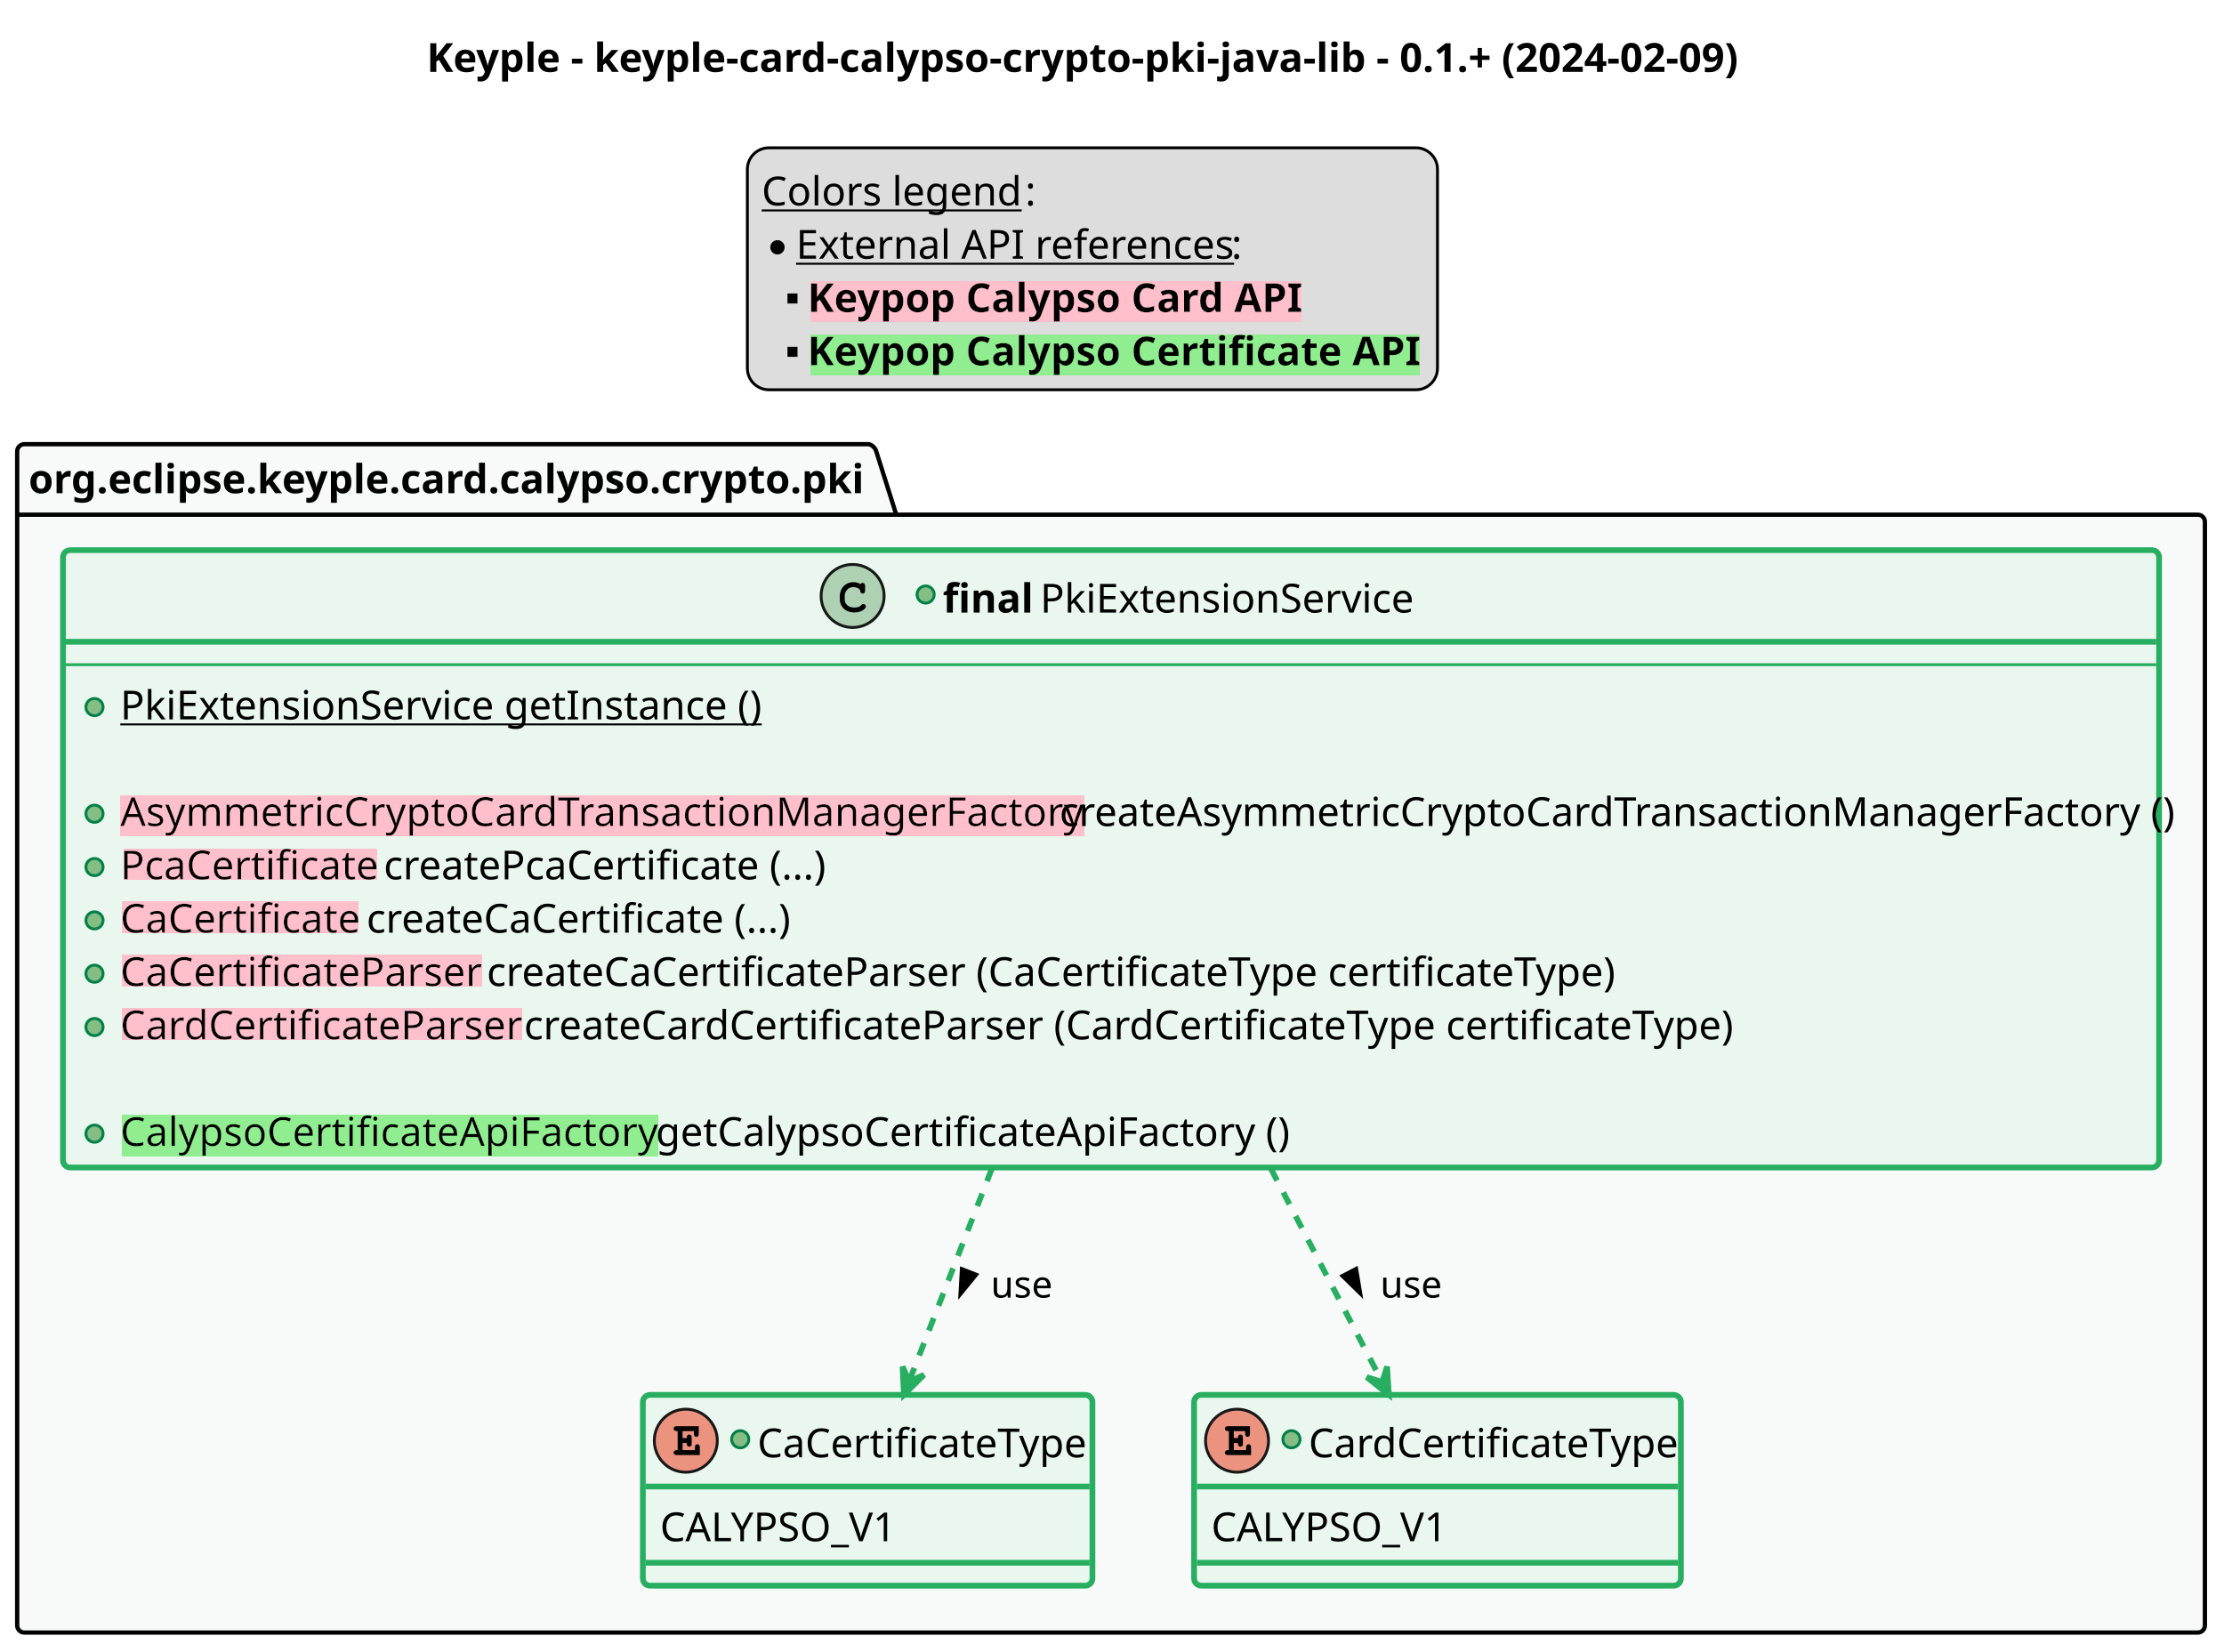
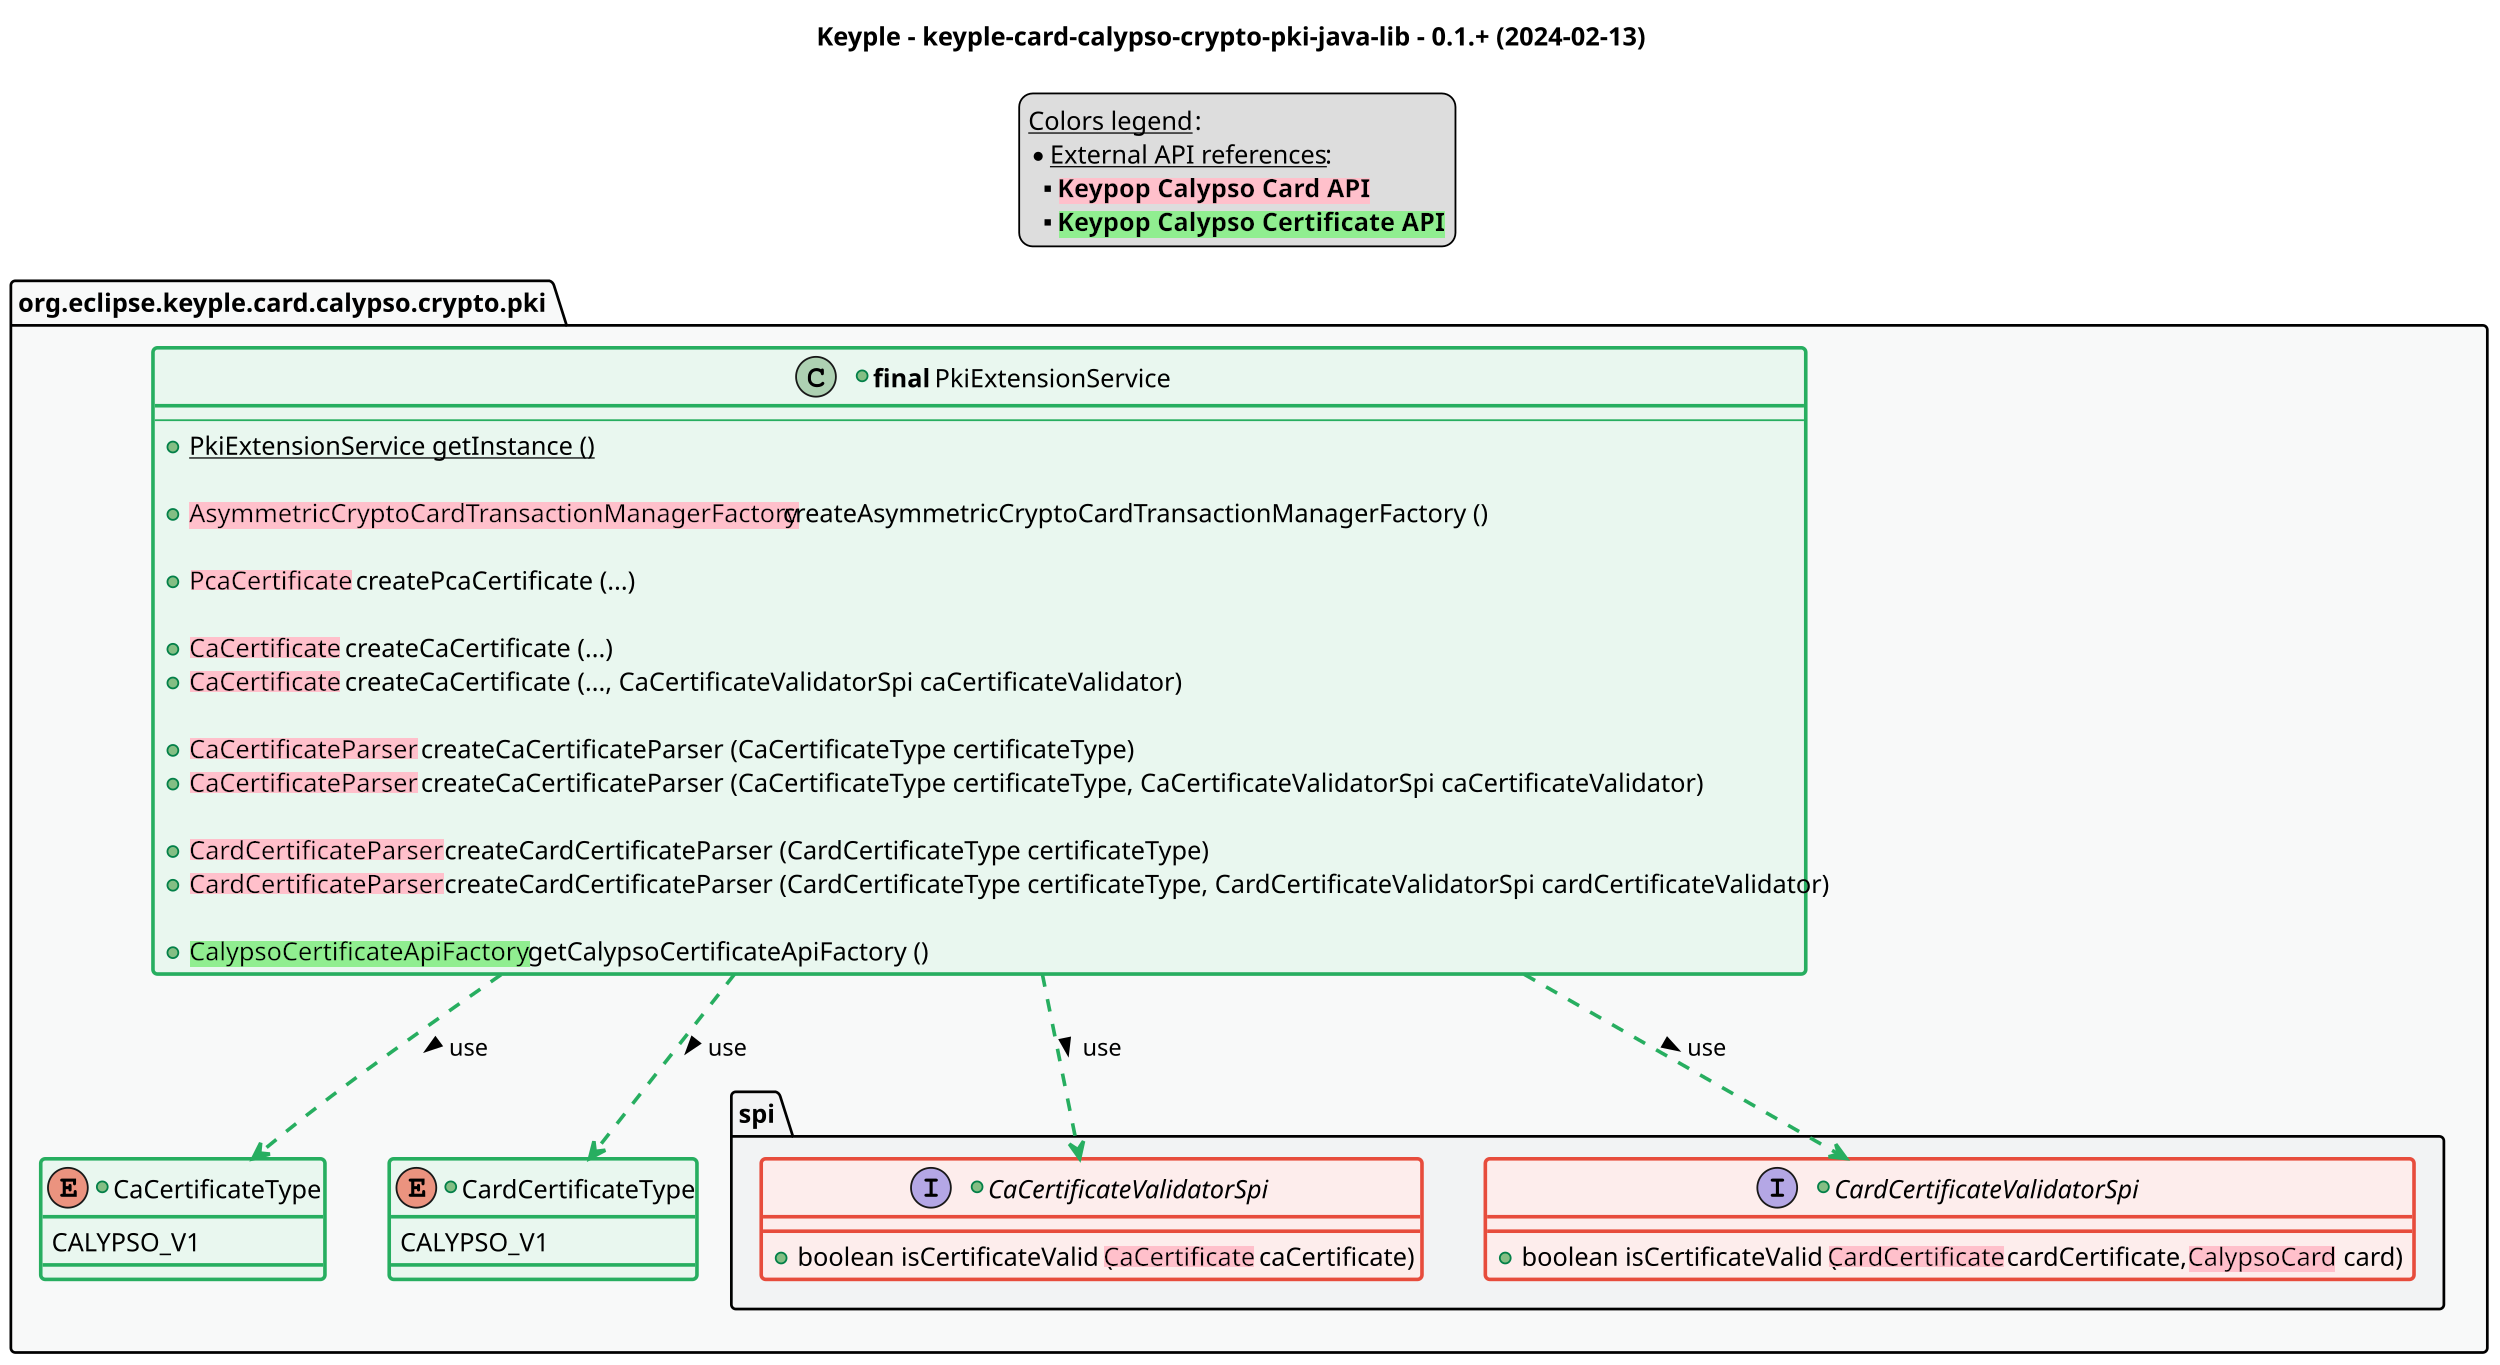
- <svg xmlns="http://www.w3.org/2000/svg" contentStyleType="text/css" height="865.5px" preserveAspectRatio="none" style="width:1165px;height:865px;background:#FFFFFF;" version="1.1" viewBox="0 0 1165 865" width="1165.5px" zoomAndPan="magnify">
+ <svg xmlns="http://www.w3.org/2000/svg" contentStyleType="text/css" height="754px" preserveAspectRatio="none" style="width:1381px;height:754px;background:#FFFFFF;" version="1.1" viewBox="0 0 1381 754" width="1381px" zoomAndPan="magnify">
  <defs>
-     <filter height="1" id="b1eir2xmleb8yy0" width="1" x="0" y="0">
+     <filter height="1" id="b1r3y4u212ib1q0" width="1" x="0" y="0">
      <feFlood flood-color="#FFC0CB" result="flood" />
      <feComposite in="SourceGraphic" in2="flood" operator="over" />
    </filter>
-     <filter height="1" id="b1eir2xmleb8yy1" width="1" x="0" y="0">
+     <filter height="1" id="b1r3y4u212ib1q1" width="1" x="0" y="0">
      <feFlood flood-color="#90EE90" result="flood" />
      <feComposite in="SourceGraphic" in2="flood" operator="over" />
    </filter>
  </defs>
  <g>
-     <text fill="#000000" font-family="sans-serif" font-size="21" font-weight="bold" lengthAdjust="spacing" textLength="697.5" x="223.5" y="37.661">Keyple - keyple-card-calypso-crypto-pki-java-lib - 0.1.+ (2024-02-09)</text>
-     <rect fill="#DDDDDD" height="126.727" id="_legend" rx="11.25" ry="11.25" style="stroke:#000000;stroke-width:1.5;" width="361.5" x="391.5" y="77.432" />
-     <text fill="#000000" font-family="sans-serif" font-size="21" lengthAdjust="spacing" text-decoration="underline" textLength="132" x="399" y="107.593">Colors legend</text>
-     <text fill="#000000" font-family="sans-serif" font-size="21" lengthAdjust="spacing" textLength="6" x="537" y="107.593">:</text>
-     <ellipse cx="407.25" cy="129.545" fill="#000000" rx="3.75" ry="3.75" style="stroke:#000000;stroke-width:0.0;" />
-     <text fill="#000000" font-family="sans-serif" font-size="21" lengthAdjust="spacing" text-decoration="underline" textLength="222" x="417" y="135.524">External API references</text>
-     <text fill="#000000" font-family="sans-serif" font-size="21" lengthAdjust="spacing" textLength="6" x="645" y="135.524">:</text>
-     <rect fill="#000000" height="5.25" style="stroke:#000000;stroke-width:0.0;" width="5.25" x="412.5" y="153.727" />
-     <text fill="#000000" filter="url(#b1eir2xmleb8yy0)" font-family="sans-serif" font-size="21" font-weight="bold" lengthAdjust="spacing" textLength="262.5" x="423" y="163.456">Keypop Calypso Card API</text>
-     <rect fill="#000000" height="5.25" style="stroke:#000000;stroke-width:0.0;" width="5.25" x="412.5" y="181.658" />
-     <text fill="#000000" filter="url(#b1eir2xmleb8yy1)" font-family="sans-serif" font-size="21" font-weight="bold" lengthAdjust="spacing" textLength="322.5" x="423" y="191.388">Keypop Calypso Certificate API</text>
+     <text fill="#000000" font-family="sans-serif" font-size="14" font-weight="bold" lengthAdjust="spacing" textLength="465" x="451" y="25.107">Keyple - keyple-card-calypso-crypto-pki-java-lib - 0.1.+ (2024-02-13)</text>
+     <rect fill="#DDDDDD" height="84.484" id="_legend" rx="7.5" ry="7.5" style="stroke:#000000;stroke-width:1.0;" width="241" x="563" y="51.621" />
+     <text fill="#000000" font-family="sans-serif" font-size="14" lengthAdjust="spacing" text-decoration="underline" textLength="88" x="568" y="71.728">Colors legend</text>
+     <text fill="#000000" font-family="sans-serif" font-size="14" lengthAdjust="spacing" textLength="4" x="660" y="71.728">:</text>
+     <ellipse cx="573.5" cy="86.363" fill="#000000" rx="2.5" ry="2.5" style="stroke:#000000;stroke-width:0.0;" />
+     <text fill="#000000" font-family="sans-serif" font-size="14" lengthAdjust="spacing" text-decoration="underline" textLength="148" x="580" y="90.35">External API references</text>
+     <text fill="#000000" font-family="sans-serif" font-size="14" lengthAdjust="spacing" textLength="4" x="732" y="90.35">:</text>
+     <rect fill="#000000" height="3.5" style="stroke:#000000;stroke-width:0.0;" width="3.5" x="577" y="102.484" />
+     <text fill="#000000" filter="url(#b1r3y4u212ib1q0)" font-family="sans-serif" font-size="14" font-weight="bold" lengthAdjust="spacing" textLength="175" x="584" y="108.971">Keypop Calypso Card API</text>
+     <rect fill="#000000" height="3.5" style="stroke:#000000;stroke-width:0.0;" width="3.5" x="577" y="121.106" />
+     <text fill="#000000" filter="url(#b1r3y4u212ib1q1)" font-family="sans-serif" font-size="14" font-weight="bold" lengthAdjust="spacing" textLength="215" x="584" y="127.592">Keypop Calypso Certificate API</text>
    <g id="cluster_pki">
-       <path d="M12.75,232.679 L455.25,232.679 A5.625,5.625 0 0 1 459,236.429 L469.5,269.61 L1151.25,269.61 A3.75,3.75 0 0 1 1155,273.36 L1155,851.429 A3.75,3.75 0 0 1 1151.25,855.179 L12.75,855.179 A3.75,3.75 0 0 1 9,851.429 L9,236.429 A3.75,3.75 0 0 1 12.75,232.679 " fill="#F8F9F9" style="stroke:#000000;stroke-width:2.25;" />
-       <line style="stroke:#000000;stroke-width:2.25;" x1="9" x2="469.5" y1="269.61" y2="269.61" />
-       <text fill="#000000" font-family="sans-serif" font-size="21" font-weight="bold" lengthAdjust="spacing" textLength="441" x="15" y="258.34">org.eclipse.keyple.card.calypso.crypto.pki</text>
+       <path d="M8.5,155.119 L303.5,155.119 A3.75,3.75 0 0 1 306,157.619 L313,179.74 L1371.5,179.74 A2.5,2.5 0 0 1 1374,182.24 L1374,744.619 A2.5,2.5 0 0 1 1371.5,747.119 L8.5,747.119 A2.5,2.5 0 0 1 6,744.619 L6,157.619 A2.5,2.5 0 0 1 8.5,155.119 " fill="#F8F9F9" style="stroke:#000000;stroke-width:1.5;" />
+       <line style="stroke:#000000;stroke-width:1.5;" x1="6" x2="313" y1="179.74" y2="179.74" />
+       <text fill="#000000" font-family="sans-serif" font-size="14" font-weight="bold" lengthAdjust="spacing" textLength="294" x="10" y="172.227">org.eclipse.keyple.card.calypso.crypto.pki</text>
+     </g>
+     <g id="cluster_spi">
+       <path d="M406.5,603.119 L428.5,603.119 A3.75,3.75 0 0 1 431,605.619 L438,627.74 L1347.5,627.74 A2.5,2.5 0 0 1 1350,630.24 L1350,720.619 A2.5,2.5 0 0 1 1347.5,723.119 L406.5,723.119 A2.5,2.5 0 0 1 404,720.619 L404,605.619 A2.5,2.5 0 0 1 406.5,603.119 " fill="#F2F3F4" style="stroke:#000000;stroke-width:1.5;" />
+       <line style="stroke:#000000;stroke-width:1.5;" x1="404" x2="438" y1="627.74" y2="627.74" />
+       <text fill="#000000" font-family="sans-serif" font-size="14" font-weight="bold" lengthAdjust="spacing" textLength="21" x="408" y="620.227">spi</text>
    </g>
    <g id="elem_PkiExtensionService">
-       <rect codeLine="61" fill="#E9F7EF" height="323.385" id="PkiExtensionService" rx="3.75" ry="3.75" style="stroke:#27AE60;stroke-width:3.0;" width="1098" x="33" y="288.179" />
-       <ellipse cx="446.625" cy="312.179" fill="#ADD1B2" rx="16.5" ry="16.5" style="stroke:#181818;stroke-width:1.5;" />
-       <path d="M450.773,305.991 Q451.008,305.663 451.289,305.499 Q451.57,305.335 451.898,305.335 Q452.461,305.335 452.812,305.733 Q453.164,306.108 453.164,307.022 L453.164,309.202 Q453.164,310.116 452.812,310.515 Q452.461,310.913 451.898,310.913 Q451.383,310.913 451.078,310.608 Q450.773,310.327 450.609,309.554 Q450.539,309.015 450.258,308.733 Q449.766,308.171 448.852,307.843 Q447.938,307.515 447,307.515 Q445.852,307.515 444.891,308.007 Q443.953,308.499 443.203,309.624 Q442.477,310.749 442.477,312.296 L442.477,313.937 Q442.477,315.788 443.812,317.03 Q445.148,318.249 447.539,318.249 Q448.945,318.249 449.93,317.874 Q450.516,317.64 451.148,316.983 Q451.547,316.585 451.758,316.468 Q451.992,316.351 452.297,316.351 Q452.789,316.351 453.164,316.749 Q453.562,317.124 453.562,317.64 Q453.562,318.155 453.047,318.765 Q452.297,319.632 451.102,320.124 Q449.484,320.804 447.539,320.804 Q445.266,320.804 443.461,319.866 Q441.984,319.116 440.953,317.522 Q439.922,315.905 439.922,313.983 L439.922,312.249 Q439.922,310.257 440.836,308.546 Q441.773,306.812 443.414,305.897 Q445.055,304.96 446.906,304.96 Q448.008,304.96 448.969,305.218 Q449.953,305.452 450.773,305.991 Z " fill="#000000" />
-       <ellipse cx="484.875" cy="311.429" fill="#84BE84" rx="4.5" ry="4.5" style="stroke:#038048;stroke-width:1.5;" />
-       <text fill="#000000" font-family="sans-serif" font-size="21" font-weight="bold" lengthAdjust="spacing" textLength="45" x="493.875" y="320.874">final</text>
-       <text fill="#000000" font-family="sans-serif" font-size="21" lengthAdjust="spacing" textLength="190.5" x="544.875" y="320.874">PkiExtensionService</text>
-       <line style="stroke:#27AE60;stroke-width:3.0;" x1="34.5" x2="1129.5" y1="336.179" y2="336.179" />
-       <line style="stroke:#27AE60;stroke-width:1.5;" x1="34.5" x2="1129.5" y1="348.179" y2="348.179" />
-       <ellipse cx="49.5" cy="370.394" fill="#84BE84" rx="4.5" ry="4.5" style="stroke:#038048;stroke-width:1.5;" />
-       <text fill="#000000" font-family="sans-serif" font-size="21" lengthAdjust="spacing" text-decoration="underline" textLength="327" x="63" y="376.84">PkiExtensionService getInstance ()</text>
-       <text fill="#000000" font-family="sans-serif" font-size="21" lengthAdjust="spacing" textLength="6" x="63" y="404.772"> </text>
-       <ellipse cx="49.5" cy="426.258" fill="#84BE84" rx="4.5" ry="4.5" style="stroke:#038048;stroke-width:1.5;" />
-       <text fill="#000000" filter="url(#b1eir2xmleb8yy0)" font-family="sans-serif" font-size="21" lengthAdjust="spacing" textLength="486" x="63" y="432.703">AsymmetricCryptoCardTransactionManagerFactory</text>
-       <text fill="#000000" font-family="sans-serif" font-size="21" lengthAdjust="spacing" textLength="567" x="555" y="432.703">createAsymmetricCryptoCardTransactionManagerFactory ()</text>
-       <ellipse cx="49.5" cy="454.19" fill="#84BE84" rx="4.5" ry="4.5" style="stroke:#038048;stroke-width:1.5;" />
-       <text fill="#000000" filter="url(#b1eir2xmleb8yy0)" font-family="sans-serif" font-size="21" lengthAdjust="spacing" textLength="132" x="63" y="460.635">PcaCertificate</text>
-       <text fill="#000000" font-family="sans-serif" font-size="21" lengthAdjust="spacing" textLength="231" x="201" y="460.635">createPcaCertificate (...)</text>
-       <ellipse cx="49.5" cy="482.121" fill="#84BE84" rx="4.5" ry="4.5" style="stroke:#038048;stroke-width:1.5;" />
-       <text fill="#000000" filter="url(#b1eir2xmleb8yy0)" font-family="sans-serif" font-size="21" lengthAdjust="spacing" textLength="123" x="63" y="488.566">CaCertificate</text>
-       <text fill="#000000" font-family="sans-serif" font-size="21" lengthAdjust="spacing" textLength="222" x="192" y="488.566">createCaCertificate (...)</text>
-       <ellipse cx="49.5" cy="510.053" fill="#84BE84" rx="4.5" ry="4.5" style="stroke:#038048;stroke-width:1.5;" />
-       <text fill="#000000" filter="url(#b1eir2xmleb8yy0)" font-family="sans-serif" font-size="21" lengthAdjust="spacing" textLength="186" x="63" y="516.498">CaCertificateParser</text>
-       <text fill="#000000" font-family="sans-serif" font-size="21" lengthAdjust="spacing" textLength="583.5" x="255" y="516.498">createCaCertificateParser (CaCertificateType certificateType)</text>
-       <ellipse cx="49.5" cy="537.984" fill="#84BE84" rx="4.5" ry="4.5" style="stroke:#038048;stroke-width:1.5;" />
-       <text fill="#000000" filter="url(#b1eir2xmleb8yy0)" font-family="sans-serif" font-size="21" lengthAdjust="spacing" textLength="205.5" x="63" y="544.43">CardCertificateParser</text>
-       <text fill="#000000" font-family="sans-serif" font-size="21" lengthAdjust="spacing" textLength="622.5" x="274.5" y="544.43">createCardCertificateParser (CardCertificateType certificateType)</text>
-       <text fill="#000000" font-family="sans-serif" font-size="21" lengthAdjust="spacing" textLength="6" x="63" y="572.361"> </text>
-       <ellipse cx="49.5" cy="593.848" fill="#84BE84" rx="4.5" ry="4.5" style="stroke:#038048;stroke-width:1.5;" />
-       <text fill="#000000" filter="url(#b1eir2xmleb8yy1)" font-family="sans-serif" font-size="21" lengthAdjust="spacing" textLength="274.5" x="63" y="600.293">CalypsoCertificateApiFactory</text>
-       <text fill="#000000" font-family="sans-serif" font-size="21" lengthAdjust="spacing" textLength="325.5" x="343.5" y="600.293">getCalypsoCertificateApiFactory ()</text>
+       <rect codeLine="61" fill="#E9F7EF" height="345.938" id="PkiExtensionService" rx="2.5" ry="2.5" style="stroke:#27AE60;stroke-width:2.0;" width="913" x="84.5" y="192.119" />
+       <ellipse cx="450.75" cy="208.119" fill="#ADD1B2" rx="11" ry="11" style="stroke:#181818;stroke-width:1.0;" />
+       <path d="M453.516,203.994 Q453.672,203.775 453.859,203.666 Q454.047,203.557 454.266,203.557 Q454.641,203.557 454.875,203.822 Q455.109,204.072 455.109,204.682 L455.109,206.135 Q455.109,206.744 454.875,207.01 Q454.641,207.275 454.266,207.275 Q453.922,207.275 453.719,207.072 Q453.516,206.885 453.406,206.369 Q453.359,206.01 453.172,205.822 Q452.844,205.447 452.234,205.228 Q451.625,205.01 451,205.01 Q450.234,205.01 449.594,205.338 Q448.969,205.666 448.469,206.416 Q447.984,207.166 447.984,208.197 L447.984,209.291 Q447.984,210.525 448.875,211.353 Q449.766,212.166 451.359,212.166 Q452.297,212.166 452.953,211.916 Q453.344,211.76 453.766,211.322 Q454.031,211.057 454.172,210.978 Q454.328,210.9 454.531,210.9 Q454.859,210.9 455.109,211.166 Q455.375,211.416 455.375,211.76 Q455.375,212.103 455.031,212.51 Q454.531,213.088 453.734,213.416 Q452.656,213.869 451.359,213.869 Q449.844,213.869 448.641,213.244 Q447.656,212.744 446.969,211.682 Q446.281,210.603 446.281,209.322 L446.281,208.166 Q446.281,206.838 446.891,205.697 Q447.516,204.541 448.609,203.932 Q449.703,203.307 450.938,203.307 Q451.672,203.307 452.312,203.478 Q452.969,203.635 453.516,203.994 Z " fill="#000000" />
+       <ellipse cx="476.25" cy="207.619" fill="#84BE84" rx="3" ry="3" style="stroke:#038048;stroke-width:1.0;" />
+       <text fill="#000000" font-family="sans-serif" font-size="14" font-weight="bold" lengthAdjust="spacing" textLength="30" x="482.25" y="213.916">final</text>
+       <text fill="#000000" font-family="sans-serif" font-size="14" lengthAdjust="spacing" textLength="127" x="516.25" y="213.916">PkiExtensionService</text>
+       <line style="stroke:#27AE60;stroke-width:2.0;" x1="85.5" x2="996.5" y1="224.119" y2="224.119" />
+       <line style="stroke:#27AE60;stroke-width:1.0;" x1="85.5" x2="996.5" y1="232.119" y2="232.119" />
+       <ellipse cx="95.5" cy="246.93" fill="#84BE84" rx="3" ry="3" style="stroke:#038048;stroke-width:1.0;" />
+       <text fill="#000000" font-family="sans-serif" font-size="14" lengthAdjust="spacing" text-decoration="underline" textLength="218" x="104.5" y="251.227">PkiExtensionService getInstance ()</text>
+       <text fill="#000000" font-family="sans-serif" font-size="14" lengthAdjust="spacing" textLength="4" x="104.5" y="269.848"> </text>
+       <ellipse cx="95.5" cy="284.172" fill="#84BE84" rx="3" ry="3" style="stroke:#038048;stroke-width:1.0;" />
+       <text fill="#000000" filter="url(#b1r3y4u212ib1q0)" font-family="sans-serif" font-size="14" lengthAdjust="spacing" textLength="324" x="104.5" y="288.469">AsymmetricCryptoCardTransactionManagerFactory</text>
+       <text fill="#000000" font-family="sans-serif" font-size="14" lengthAdjust="spacing" textLength="378" x="432.5" y="288.469">createAsymmetricCryptoCardTransactionManagerFactory ()</text>
+       <text fill="#000000" font-family="sans-serif" font-size="14" lengthAdjust="spacing" textLength="4" x="104.5" y="307.09"> </text>
+       <ellipse cx="95.5" cy="321.414" fill="#84BE84" rx="3" ry="3" style="stroke:#038048;stroke-width:1.0;" />
+       <text fill="#000000" filter="url(#b1r3y4u212ib1q0)" font-family="sans-serif" font-size="14" lengthAdjust="spacing" textLength="88" x="104.5" y="325.711">PcaCertificate</text>
+       <text fill="#000000" font-family="sans-serif" font-size="14" lengthAdjust="spacing" textLength="154" x="196.5" y="325.711">createPcaCertificate (...)</text>
+       <text fill="#000000" font-family="sans-serif" font-size="14" lengthAdjust="spacing" textLength="4" x="104.5" y="344.332"> </text>
+       <ellipse cx="95.5" cy="358.656" fill="#84BE84" rx="3" ry="3" style="stroke:#038048;stroke-width:1.0;" />
+       <text fill="#000000" filter="url(#b1r3y4u212ib1q0)" font-family="sans-serif" font-size="14" lengthAdjust="spacing" textLength="82" x="104.5" y="362.953">CaCertificate</text>
+       <text fill="#000000" font-family="sans-serif" font-size="14" lengthAdjust="spacing" textLength="148" x="190.5" y="362.953">createCaCertificate (...)</text>
+       <ellipse cx="95.5" cy="377.277" fill="#84BE84" rx="3" ry="3" style="stroke:#038048;stroke-width:1.0;" />
+       <text fill="#000000" filter="url(#b1r3y4u212ib1q0)" font-family="sans-serif" font-size="14" lengthAdjust="spacing" textLength="82" x="104.5" y="381.574">CaCertificate</text>
+       <text fill="#000000" font-family="sans-serif" font-size="14" lengthAdjust="spacing" textLength="453" x="190.5" y="381.574">createCaCertificate (..., CaCertificateValidatorSpi caCertificateValidator)</text>
+       <text fill="#000000" font-family="sans-serif" font-size="14" lengthAdjust="spacing" textLength="4" x="104.5" y="400.195"> </text>
+       <ellipse cx="95.5" cy="414.519" fill="#84BE84" rx="3" ry="3" style="stroke:#038048;stroke-width:1.0;" />
+       <text fill="#000000" filter="url(#b1r3y4u212ib1q0)" font-family="sans-serif" font-size="14" lengthAdjust="spacing" textLength="124" x="104.5" y="418.816">CaCertificateParser</text>
+       <text fill="#000000" font-family="sans-serif" font-size="14" lengthAdjust="spacing" textLength="389" x="232.5" y="418.816">createCaCertificateParser (CaCertificateType certificateType)</text>
+       <ellipse cx="95.5" cy="433.141" fill="#84BE84" rx="3" ry="3" style="stroke:#038048;stroke-width:1.0;" />
+       <text fill="#000000" filter="url(#b1r3y4u212ib1q0)" font-family="sans-serif" font-size="14" lengthAdjust="spacing" textLength="124" x="104.5" y="437.438">CaCertificateParser</text>
+       <text fill="#000000" font-family="sans-serif" font-size="14" lengthAdjust="spacing" textLength="694" x="232.5" y="437.438">createCaCertificateParser (CaCertificateType certificateType, CaCertificateValidatorSpi caCertificateValidator)</text>
+       <text fill="#000000" font-family="sans-serif" font-size="14" lengthAdjust="spacing" textLength="4" x="104.5" y="456.059"> </text>
+       <ellipse cx="95.5" cy="470.383" fill="#84BE84" rx="3" ry="3" style="stroke:#038048;stroke-width:1.0;" />
+       <text fill="#000000" filter="url(#b1r3y4u212ib1q0)" font-family="sans-serif" font-size="14" lengthAdjust="spacing" textLength="137" x="104.5" y="474.68">CardCertificateParser</text>
+       <text fill="#000000" font-family="sans-serif" font-size="14" lengthAdjust="spacing" textLength="415" x="245.5" y="474.68">createCardCertificateParser (CardCertificateType certificateType)</text>
+       <ellipse cx="95.5" cy="489.004" fill="#84BE84" rx="3" ry="3" style="stroke:#038048;stroke-width:1.0;" />
+       <text fill="#000000" filter="url(#b1r3y4u212ib1q0)" font-family="sans-serif" font-size="14" lengthAdjust="spacing" textLength="137" x="104.5" y="493.301">CardCertificateParser</text>
+       <text fill="#000000" font-family="sans-serif" font-size="14" lengthAdjust="spacing" textLength="746" x="245.5" y="493.301">createCardCertificateParser (CardCertificateType certificateType, CardCertificateValidatorSpi cardCertificateValidator)</text>
+       <text fill="#000000" font-family="sans-serif" font-size="14" lengthAdjust="spacing" textLength="4" x="104.5" y="511.922"> </text>
+       <ellipse cx="95.5" cy="526.246" fill="#84BE84" rx="3" ry="3" style="stroke:#038048;stroke-width:1.0;" />
+       <text fill="#000000" filter="url(#b1r3y4u212ib1q1)" font-family="sans-serif" font-size="14" lengthAdjust="spacing" textLength="183" x="104.5" y="530.543">CalypsoCertificateApiFactory</text>
+       <text fill="#000000" font-family="sans-serif" font-size="14" lengthAdjust="spacing" textLength="217" x="291.5" y="530.543">getCalypsoCertificateApiFactory ()</text>
    </g>
    <g id="elem_CaCertificateType">
-       <rect codeLine="73" fill="#E9F7EF" height="99.932" id="CaCertificateType" rx="3.75" ry="3.75" style="stroke:#27AE60;stroke-width:3.0;" width="235.5" x="336.75" y="730.679" />
-       <ellipse cx="359.25" cy="754.679" fill="#EB937F" rx="16.5" ry="16.5" style="stroke:#181818;stroke-width:1.5;" />
-       <path d="M357.539,755.874 L357.539,759.624 L364.031,759.624 L364.031,758.241 Q364.031,757.327 364.383,756.929 Q364.758,756.53 365.32,756.53 Q365.883,756.53 366.234,756.929 Q366.586,757.327 366.586,758.241 L366.586,762.179 L354.586,762.179 Q353.648,762.179 353.25,761.827 Q352.875,761.476 352.875,760.89 Q352.875,760.327 353.273,759.976 Q353.672,759.624 354.586,759.624 L354.984,759.624 L354.984,749.64 L354.586,749.64 Q353.648,749.64 353.25,749.288 Q352.875,748.937 352.875,748.351 Q352.875,747.788 353.25,747.437 Q353.648,747.085 354.586,747.085 L366.023,747.085 L366.023,750.976 Q366.023,751.89 365.672,752.288 Q365.344,752.663 364.758,752.663 Q364.195,752.663 363.844,752.288 Q363.492,751.89 363.492,750.976 L363.492,749.64 L357.539,749.64 L357.539,753.319 L359.766,753.319 Q359.766,752.335 359.953,752.054 Q360.352,751.444 361.055,751.444 Q361.617,751.444 361.969,751.843 Q362.32,752.218 362.32,753.132 L362.32,756.085 Q362.32,756.905 362.133,757.187 Q361.734,757.773 361.055,757.773 Q360.352,757.773 359.953,757.163 Q359.766,756.882 359.766,755.874 L357.539,755.874 Z " fill="#000000" />
-       <ellipse cx="387.75" cy="753.929" fill="#84BE84" rx="4.5" ry="4.5" style="stroke:#038048;stroke-width:1.5;" />
-       <text fill="#000000" font-family="sans-serif" font-size="21" lengthAdjust="spacing" textLength="171" x="396.75" y="763.374">CaCertificateType</text>
-       <line style="stroke:#27AE60;stroke-width:3.0;" x1="338.25" x2="570.75" y1="778.679" y2="778.679" />
-       <text fill="#000000" font-family="sans-serif" font-size="21" lengthAdjust="spacing" textLength="135" x="345.75" y="807.34">CALYPSO_V1</text>
-       <line style="stroke:#27AE60;stroke-width:3.0;" x1="338.25" x2="570.75" y1="818.61" y2="818.61" />
+       <rect codeLine="80" fill="#E9F7EF" height="66.621" id="CaCertificateType" rx="2.5" ry="2.5" style="stroke:#27AE60;stroke-width:2.0;" width="157" x="22.5" y="640.119" />
+       <ellipse cx="37.5" cy="656.119" fill="#EB937F" rx="11" ry="11" style="stroke:#181818;stroke-width:1.0;" />
+       <path d="M36.359,656.916 L36.359,659.416 L40.688,659.416 L40.688,658.494 Q40.688,657.885 40.922,657.619 Q41.172,657.354 41.547,657.354 Q41.922,657.354 42.156,657.619 Q42.391,657.885 42.391,658.494 L42.391,661.119 L34.391,661.119 Q33.766,661.119 33.5,660.885 Q33.25,660.65 33.25,660.26 Q33.25,659.885 33.516,659.65 Q33.781,659.416 34.391,659.416 L34.656,659.416 L34.656,652.76 L34.391,652.76 Q33.766,652.76 33.5,652.525 Q33.25,652.291 33.25,651.9 Q33.25,651.525 33.5,651.291 Q33.766,651.057 34.391,651.057 L42.016,651.057 L42.016,653.65 Q42.016,654.26 41.781,654.525 Q41.562,654.775 41.172,654.775 Q40.797,654.775 40.562,654.525 Q40.328,654.26 40.328,653.65 L40.328,652.76 L36.359,652.76 L36.359,655.213 L37.844,655.213 Q37.844,654.557 37.969,654.369 Q38.234,653.963 38.703,653.963 Q39.078,653.963 39.312,654.229 Q39.547,654.479 39.547,655.088 L39.547,657.057 Q39.547,657.604 39.422,657.791 Q39.156,658.182 38.703,658.182 Q38.234,658.182 37.969,657.775 Q37.844,657.588 37.844,656.916 L36.359,656.916 Z " fill="#000000" />
+       <ellipse cx="56.5" cy="655.619" fill="#84BE84" rx="3" ry="3" style="stroke:#038048;stroke-width:1.0;" />
+       <text fill="#000000" font-family="sans-serif" font-size="14" lengthAdjust="spacing" textLength="114" x="62.5" y="661.916">CaCertificateType</text>
+       <line style="stroke:#27AE60;stroke-width:2.0;" x1="23.5" x2="178.5" y1="672.119" y2="672.119" />
+       <text fill="#000000" font-family="sans-serif" font-size="14" lengthAdjust="spacing" textLength="90" x="28.5" y="691.227">CALYPSO_V1</text>
+       <line style="stroke:#27AE60;stroke-width:2.0;" x1="23.5" x2="178.5" y1="698.74" y2="698.74" />
    </g>
    <g id="elem_CardCertificateType">
-       <rect codeLine="76" fill="#E9F7EF" height="99.932" id="CardCertificateType" rx="3.75" ry="3.75" style="stroke:#27AE60;stroke-width:3.0;" width="255" x="625.5" y="730.679" />
-       <ellipse cx="648" cy="754.679" fill="#EB937F" rx="16.5" ry="16.5" style="stroke:#181818;stroke-width:1.5;" />
-       <path d="M646.289,755.874 L646.289,759.624 L652.781,759.624 L652.781,758.241 Q652.781,757.327 653.133,756.929 Q653.508,756.53 654.07,756.53 Q654.633,756.53 654.984,756.929 Q655.336,757.327 655.336,758.241 L655.336,762.179 L643.336,762.179 Q642.398,762.179 642,761.827 Q641.625,761.476 641.625,760.89 Q641.625,760.327 642.023,759.976 Q642.422,759.624 643.336,759.624 L643.734,759.624 L643.734,749.64 L643.336,749.64 Q642.398,749.64 642,749.288 Q641.625,748.937 641.625,748.351 Q641.625,747.788 642,747.437 Q642.398,747.085 643.336,747.085 L654.773,747.085 L654.773,750.976 Q654.773,751.89 654.422,752.288 Q654.094,752.663 653.508,752.663 Q652.945,752.663 652.594,752.288 Q652.242,751.89 652.242,750.976 L652.242,749.64 L646.289,749.64 L646.289,753.319 L648.516,753.319 Q648.516,752.335 648.703,752.054 Q649.102,751.444 649.805,751.444 Q650.367,751.444 650.719,751.843 Q651.07,752.218 651.07,753.132 L651.07,756.085 Q651.07,756.905 650.883,757.187 Q650.484,757.773 649.805,757.773 Q649.102,757.773 648.703,757.163 Q648.516,756.882 648.516,755.874 L646.289,755.874 Z " fill="#000000" />
-       <ellipse cx="676.5" cy="753.929" fill="#84BE84" rx="4.5" ry="4.5" style="stroke:#038048;stroke-width:1.5;" />
-       <text fill="#000000" font-family="sans-serif" font-size="21" lengthAdjust="spacing" textLength="190.5" x="685.5" y="763.374">CardCertificateType</text>
-       <line style="stroke:#27AE60;stroke-width:3.0;" x1="627" x2="879" y1="778.679" y2="778.679" />
-       <text fill="#000000" font-family="sans-serif" font-size="21" lengthAdjust="spacing" textLength="135" x="634.5" y="807.34">CALYPSO_V1</text>
-       <line style="stroke:#27AE60;stroke-width:3.0;" x1="627" x2="879" y1="818.61" y2="818.61" />
+       <rect codeLine="83" fill="#E9F7EF" height="66.621" id="CardCertificateType" rx="2.5" ry="2.5" style="stroke:#27AE60;stroke-width:2.0;" width="170" x="215" y="640.119" />
+       <ellipse cx="230" cy="656.119" fill="#EB937F" rx="11" ry="11" style="stroke:#181818;stroke-width:1.0;" />
+       <path d="M228.859,656.916 L228.859,659.416 L233.188,659.416 L233.188,658.494 Q233.188,657.885 233.422,657.619 Q233.672,657.354 234.047,657.354 Q234.422,657.354 234.656,657.619 Q234.891,657.885 234.891,658.494 L234.891,661.119 L226.891,661.119 Q226.266,661.119 226,660.885 Q225.75,660.65 225.75,660.26 Q225.75,659.885 226.016,659.65 Q226.281,659.416 226.891,659.416 L227.156,659.416 L227.156,652.76 L226.891,652.76 Q226.266,652.76 226,652.525 Q225.75,652.291 225.75,651.9 Q225.75,651.525 226,651.291 Q226.266,651.057 226.891,651.057 L234.516,651.057 L234.516,653.65 Q234.516,654.26 234.281,654.525 Q234.062,654.775 233.672,654.775 Q233.297,654.775 233.062,654.525 Q232.828,654.26 232.828,653.65 L232.828,652.76 L228.859,652.76 L228.859,655.213 L230.344,655.213 Q230.344,654.557 230.469,654.369 Q230.734,653.963 231.203,653.963 Q231.578,653.963 231.812,654.229 Q232.047,654.479 232.047,655.088 L232.047,657.057 Q232.047,657.604 231.922,657.791 Q231.656,658.182 231.203,658.182 Q230.734,658.182 230.469,657.775 Q230.344,657.588 230.344,656.916 L228.859,656.916 Z " fill="#000000" />
+       <ellipse cx="249" cy="655.619" fill="#84BE84" rx="3" ry="3" style="stroke:#038048;stroke-width:1.0;" />
+       <text fill="#000000" font-family="sans-serif" font-size="14" lengthAdjust="spacing" textLength="127" x="255" y="661.916">CardCertificateType</text>
+       <line style="stroke:#27AE60;stroke-width:2.0;" x1="216" x2="384" y1="672.119" y2="672.119" />
+       <text fill="#000000" font-family="sans-serif" font-size="14" lengthAdjust="spacing" textLength="90" x="221" y="691.227">CALYPSO_V1</text>
+       <line style="stroke:#27AE60;stroke-width:2.0;" x1="216" x2="384" y1="698.74" y2="698.74" />
+     </g>
+     <g id="elem_CaCertificateValidatorSpi">
+       <rect codeLine="87" fill="#FDEDEC" height="66.621" id="CaCertificateValidatorSpi" rx="2.5" ry="2.5" style="stroke:#E74C3C;stroke-width:2.0;" width="365" x="420.5" y="640.119" />
+       <ellipse cx="514.25" cy="656.119" fill="#B4A7E5" rx="11" ry="11" style="stroke:#181818;stroke-width:1.0;" />
+       <path d="M515.203,652.76 L515.203,659.416 L516.922,659.416 Q517.531,659.416 517.797,659.65 Q518.062,659.885 518.062,660.275 Q518.062,660.65 517.797,660.885 Q517.531,661.119 516.922,661.119 L511.781,661.119 Q511.172,661.119 510.906,660.885 Q510.641,660.65 510.641,660.26 Q510.641,659.885 510.906,659.65 Q511.172,659.416 511.781,659.416 L513.5,659.416 L513.5,652.76 L511.781,652.76 Q511.172,652.76 510.906,652.525 Q510.641,652.291 510.641,651.9 Q510.641,651.525 510.906,651.291 Q511.172,651.057 511.781,651.057 L516.922,651.057 Q517.531,651.057 517.797,651.291 Q518.062,651.525 518.062,651.9 Q518.062,652.291 517.797,652.525 Q517.531,652.76 516.922,652.76 L515.203,652.76 Z " fill="#000000" />
+       <ellipse cx="539.75" cy="655.619" fill="#84BE84" rx="3" ry="3" style="stroke:#038048;stroke-width:1.0;" />
+       <text fill="#000000" font-family="sans-serif" font-size="14" font-style="italic" lengthAdjust="spacing" textLength="158" x="545.75" y="661.916">CaCertificateValidatorSpi</text>
+       <line style="stroke:#E74C3C;stroke-width:2.0;" x1="421.5" x2="784.5" y1="672.119" y2="672.119" />
+       <line style="stroke:#E74C3C;stroke-width:2.0;" x1="421.5" x2="784.5" y1="680.119" y2="680.119" />
+       <ellipse cx="431.5" cy="694.93" fill="#84BE84" rx="3" ry="3" style="stroke:#038048;stroke-width:1.0;" />
+       <text fill="#000000" font-family="sans-serif" font-size="14" lengthAdjust="spacing" textLength="169" x="440.5" y="699.227">boolean isCertificateValid (</text>
+       <text fill="#000000" filter="url(#b1r3y4u212ib1q0)" font-family="sans-serif" font-size="14" lengthAdjust="spacing" textLength="82" x="609.5" y="699.227">CaCertificate</text>
+       <text fill="#000000" font-family="sans-serif" font-size="14" lengthAdjust="spacing" textLength="84" x="695.5" y="699.227">caCertificate)</text>
+     </g>
+     <g id="elem_CardCertificateValidatorSpi">
+       <rect codeLine="90" fill="#FDEDEC" height="66.621" id="CardCertificateValidatorSpi" rx="2.5" ry="2.5" style="stroke:#E74C3C;stroke-width:2.0;" width="513" x="820.5" y="640.119" />
+       <ellipse cx="981.75" cy="656.119" fill="#B4A7E5" rx="11" ry="11" style="stroke:#181818;stroke-width:1.0;" />
+       <path d="M982.703,652.76 L982.703,659.416 L984.422,659.416 Q985.031,659.416 985.297,659.65 Q985.562,659.885 985.562,660.275 Q985.562,660.65 985.297,660.885 Q985.031,661.119 984.422,661.119 L979.281,661.119 Q978.672,661.119 978.406,660.885 Q978.141,660.65 978.141,660.26 Q978.141,659.885 978.406,659.65 Q978.672,659.416 979.281,659.416 L981,659.416 L981,652.76 L979.281,652.76 Q978.672,652.76 978.406,652.525 Q978.141,652.291 978.141,651.9 Q978.141,651.525 978.406,651.291 Q978.672,651.057 979.281,651.057 L984.422,651.057 Q985.031,651.057 985.297,651.291 Q985.562,651.525 985.562,651.9 Q985.562,652.291 985.297,652.525 Q985.031,652.76 984.422,652.76 L982.703,652.76 Z " fill="#000000" />
+       <ellipse cx="1007.25" cy="655.619" fill="#84BE84" rx="3" ry="3" style="stroke:#038048;stroke-width:1.0;" />
+       <text fill="#000000" font-family="sans-serif" font-size="14" font-style="italic" lengthAdjust="spacing" textLength="171" x="1013.25" y="661.916">CardCertificateValidatorSpi</text>
+       <line style="stroke:#E74C3C;stroke-width:2.0;" x1="821.5" x2="1332.5" y1="672.119" y2="672.119" />
+       <line style="stroke:#E74C3C;stroke-width:2.0;" x1="821.5" x2="1332.5" y1="680.119" y2="680.119" />
+       <ellipse cx="831.5" cy="694.93" fill="#84BE84" rx="3" ry="3" style="stroke:#038048;stroke-width:1.0;" />
+       <text fill="#000000" font-family="sans-serif" font-size="14" lengthAdjust="spacing" textLength="169" x="840.5" y="699.227">boolean isCertificateValid (</text>
+       <text fill="#000000" filter="url(#b1r3y4u212ib1q0)" font-family="sans-serif" font-size="14" lengthAdjust="spacing" textLength="95" x="1009.5" y="699.227">CardCertificate</text>
+       <text fill="#000000" font-family="sans-serif" font-size="14" lengthAdjust="spacing" textLength="96" x="1108.5" y="699.227">cardCertificate,</text>
+       <text fill="#000000" filter="url(#b1r3y4u212ib1q0)" font-family="sans-serif" font-size="14" lengthAdjust="spacing" textLength="82" x="1208.5" y="699.227">CalypsoCard</text>
+       <text fill="#000000" font-family="sans-serif" font-size="14" lengthAdjust="spacing" textLength="33" x="1294.5" y="699.227">card)</text>
    </g>
    <g id="link_PkiExtensionService_CaCertificateType">
-       <path codeLine="83" d="M519.555,612.194 C502.77,655.334 489.125,690.4 476.765,722.2 " fill="none" id="PkiExtensionService-to-CaCertificateType" style="stroke:#27AE60;stroke-width:3.0;stroke-dasharray:7.0,7.0;" />
-       <polygon fill="#27AE60" points="473.505,730.589,483.988,720.179,476.222,723.598,472.803,715.832,473.505,730.589" style="stroke:#27AE60;stroke-width:3.0;" />
-       <polygon fill="#000000" points="502.781,678.637,511.808,667.59,503.591,664.394,502.781,678.637" style="stroke:#000000;stroke-width:1.5;" />
-       <text fill="#000000" font-family="sans-serif" font-size="19.5" lengthAdjust="spacing" textLength="31.5" x="519" y="679.721">use</text>
+       <path codeLine="98" d="M276.808,538.398 C249.614,557.198 222.592,576.332 197,595.119 C177.661,609.316 161.505,622.115 144.232,636.308 " fill="none" id="PkiExtensionService-to-CaCertificateType" style="stroke:#27AE60;stroke-width:2.0;stroke-dasharray:7.0,7.0;" />
+       <polygon fill="#27AE60" points="139.596,640.117,149.089,637.494,143.459,636.943,144.01,631.313,139.596,640.117" style="stroke:#27AE60;stroke-width:2.0;" />
+       <polygon fill="#000000" points="234.978,580.735,244,577.726,240.508,572.997,234.978,580.735" style="stroke:#000000;stroke-width:1.0;" />
+       <text fill="#000000" font-family="sans-serif" font-size="13" lengthAdjust="spacing" textLength="21" x="248" y="583.148">use</text>
    </g>
    <g id="link_PkiExtensionService_CardCertificateType">
-       <path codeLine="84" d="M665.745,612.194 C688.26,655.334 706.762,690.809 723.352,722.609 " fill="none" id="PkiExtensionService-to-CardCertificateType" style="stroke:#27AE60;stroke-width:3.0;stroke-dasharray:7.0,7.0;" />
-       <polygon fill="#27AE60" points="727.515,730.589,726.59,715.844,724.046,723.939,715.951,721.395,727.515,730.589" style="stroke:#27AE60;stroke-width:3.0;" />
-       <polygon fill="#000000" points="712.969,678.296,710.602,664.228,702.785,668.307,712.969,678.296" style="stroke:#000000;stroke-width:1.5;" />
-       <text fill="#000000" font-family="sans-serif" font-size="19.5" lengthAdjust="spacing" textLength="31.5" x="723" y="679.721">use</text>
+       <path codeLine="99" d="M405.706,538.184 C375.02,577.21 349.341,609.867 329.377,635.259 " fill="none" id="PkiExtensionService-to-CardCertificateType" style="stroke:#27AE60;stroke-width:2.0;stroke-dasharray:7.0,7.0;" />
+       <polygon fill="#27AE60" points="325.668,639.975,334.375,635.372,328.758,636.045,328.086,630.428,325.668,639.975" style="stroke:#27AE60;stroke-width:2.0;" />
+       <polygon fill="#000000" points="378.909,581.695,386.811,576.401,382.19,572.768,378.909,581.695" style="stroke:#000000;stroke-width:1.0;" />
+       <text fill="#000000" font-family="sans-serif" font-size="13" lengthAdjust="spacing" textLength="21" x="391" y="583.148">use</text>
+     </g>
+     <g id="link_PkiExtensionService_CaCertificateValidatorSpi">
+       <path codeLine="100" d="M575.806,538.184 C583.7,577.21 590.071,608.703 595.207,634.094 " fill="none" id="PkiExtensionService-to-CaCertificateValidatorSpi" style="stroke:#27AE60;stroke-width:2.0;stroke-dasharray:7.0,7.0;" />
+       <polygon fill="#27AE60" points="596.397,639.975,598.533,630.361,595.406,635.074,590.692,631.947,596.397,639.975" style="stroke:#27AE60;stroke-width:2.0;" />
+       <polygon fill="#000000" points="589.991,582.665,591.079,573.217,585.317,574.383,589.991,582.665" style="stroke:#000000;stroke-width:1.0;" />
+       <text fill="#000000" font-family="sans-serif" font-size="13" lengthAdjust="spacing" textLength="21" x="598" y="583.148">use</text>
+     </g>
+     <g id="link_PkiExtensionService_CardCertificateValidatorSpi">
+       <path codeLine="101" d="M841.903,538.184 C910.152,577.21 970.302,611.606 1014.702,636.997 " fill="none" id="PkiExtensionService-to-CardCertificateValidatorSpi" style="stroke:#27AE60;stroke-width:2.0;stroke-dasharray:7.0,7.0;" />
+       <polygon fill="#27AE60" points="1019.91,639.975,1014.083,632.035,1015.57,637.493,1010.112,638.98,1019.91,639.975" style="stroke:#27AE60;stroke-width:2.0;" />
+       <polygon fill="#000000" points="927.341,580.247,920.947,573.205,918.03,578.308,927.341,580.247" style="stroke:#000000;stroke-width:1.0;" />
+       <text fill="#000000" font-family="sans-serif" font-size="13" lengthAdjust="spacing" textLength="21" x="932" y="583.148">use</text>
    </g>
  </g>
</svg>
